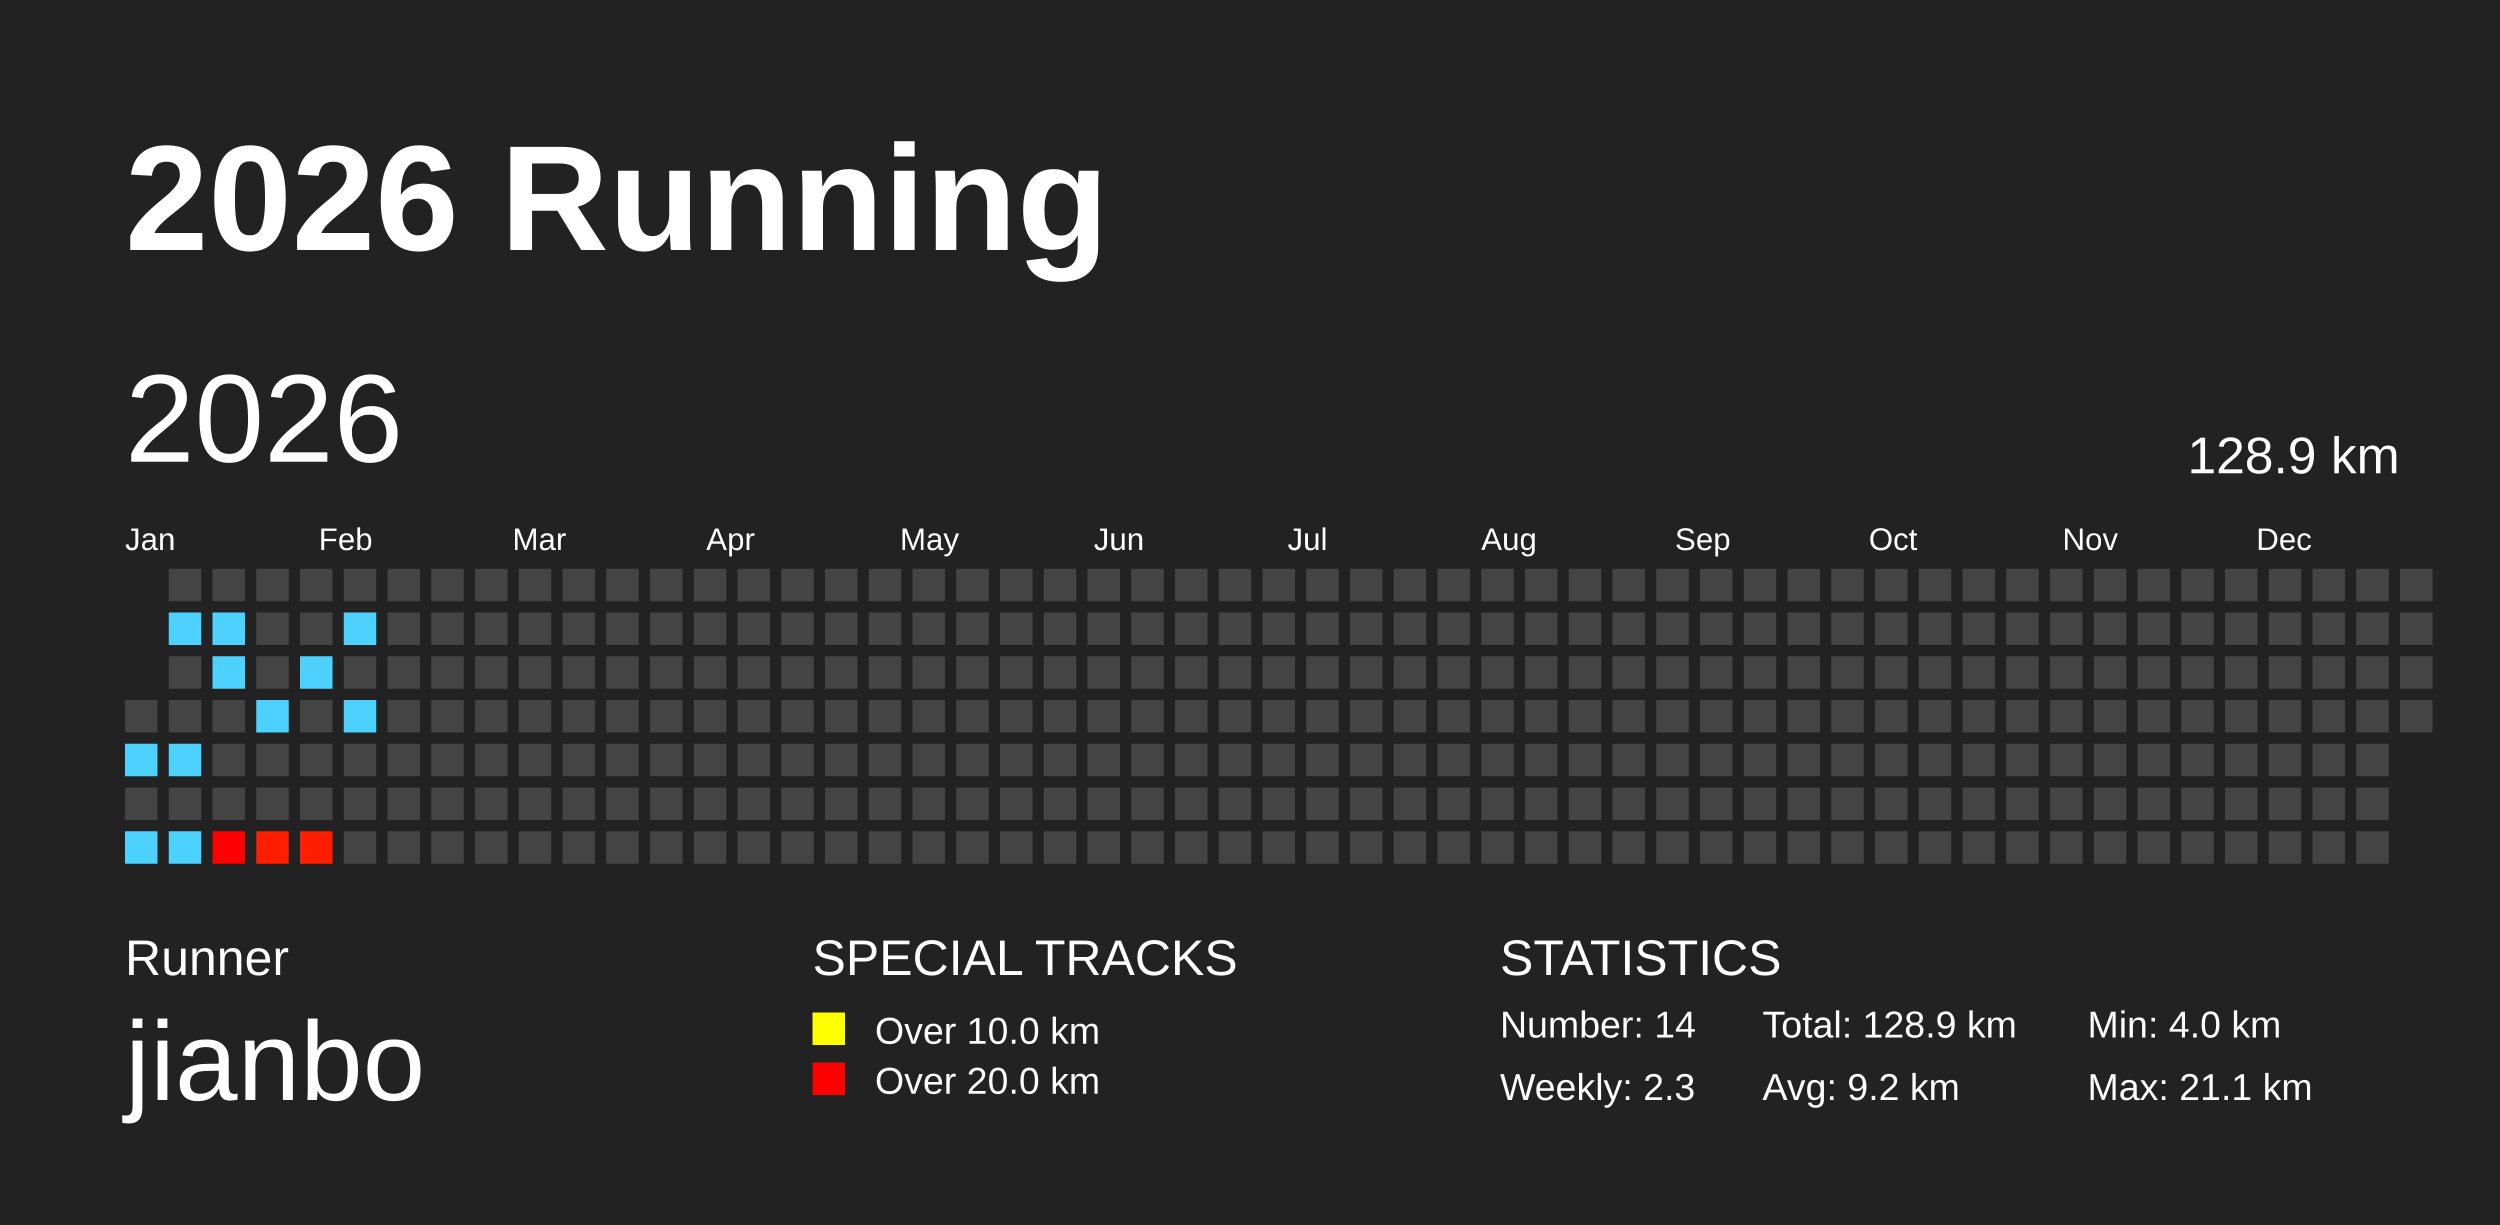
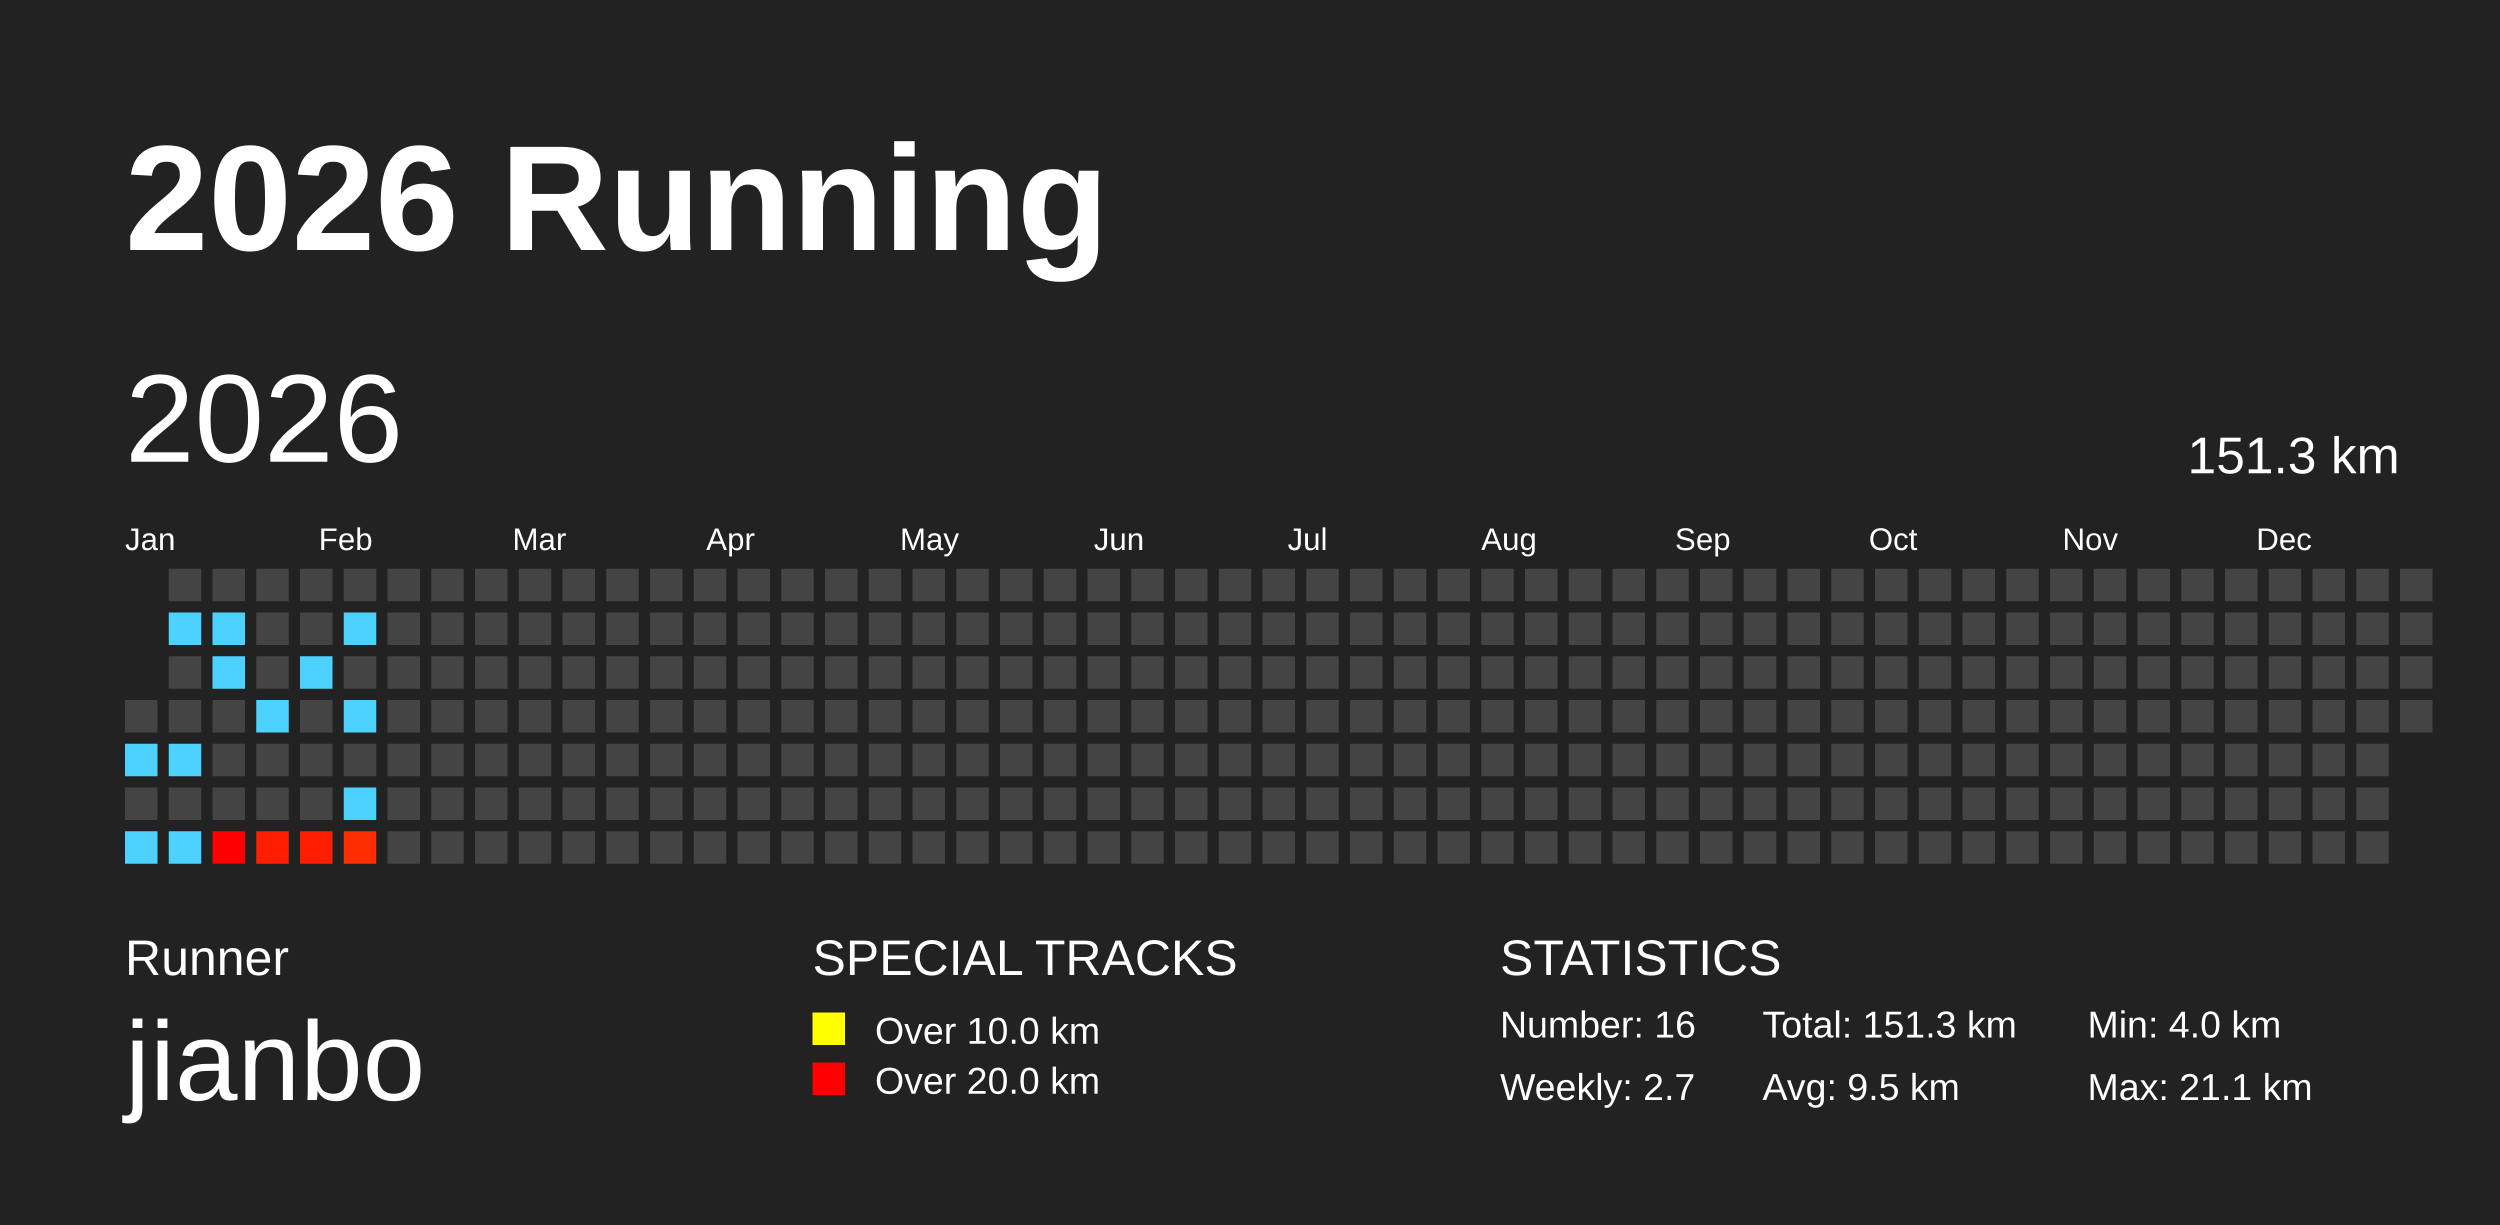
<svg xmlns="http://www.w3.org/2000/svg" baseProfile="full" height="98mm" version="1.1" viewBox="0,0,200,98" width="200mm">
  <defs />
  <rect fill="#222222" height="98" width="200" x="0" y="0" />
  <text fill="#FFFFFF" style="font-size:12px; font-family:Arial; font-weight:bold;" x="10" y="20">2026 Running</text>
  <text fill="#FFFFFF" style="font-size:4px; font-family:Arial" x="10" y="78">Runner</text>
  <text fill="#FFFFFF" style="font-size:9px; font-family:Arial" x="10" y="88">jianbo</text>
  <text fill="#FFFFFF" style="font-size:4px; font-family:Arial" x="65" y="78">SPECIAL TRACKS</text>
  <rect fill="yellow" height="2.6" width="2.6" x="65" y="81" />
  <text fill="#FFFFFF" style="font-size:3px; font-family:Arial" x="70" y="83.5">Over 10.0 km</text>
  <rect fill="red" height="2.6" width="2.6" x="65" y="85" />
  <text fill="#FFFFFF" style="font-size:3px; font-family:Arial" x="70" y="87.5">Over 20.0 km</text>
  <text fill="#FFFFFF" style="font-size:4px; font-family:Arial" x="120" y="78">STATISTICS</text>
-   <text fill="#FFFFFF" style="font-size:3px; font-family:Arial" x="120" y="83">Number: 14</text>
-   <text fill="#FFFFFF" style="font-size:3px; font-family:Arial" x="120" y="88">Weekly: 2.3</text>
-   <text fill="#FFFFFF" style="font-size:3px; font-family:Arial" x="141" y="83">Total: 128.9 km</text>
-   <text fill="#FFFFFF" style="font-size:3px; font-family:Arial" x="141" y="88">Avg: 9.2 km</text>
+   <text fill="#FFFFFF" style="font-size:3px; font-family:Arial" x="120" y="83">Number: 16</text>
+   <text fill="#FFFFFF" style="font-size:3px; font-family:Arial" x="120" y="88">Weekly: 2.7</text>
+   <text fill="#FFFFFF" style="font-size:3px; font-family:Arial" x="141" y="83">Total: 151.3 km</text>
+   <text fill="#FFFFFF" style="font-size:3px; font-family:Arial" x="141" y="88">Avg: 9.5 km</text>
  <text fill="#FFFFFF" style="font-size:3px; font-family:Arial" x="167" y="83">Min: 4.0 km</text>
  <text fill="#FFFFFF" style="font-size:3px; font-family:Arial" x="167" y="88">Max: 21.1 km</text>
  <text dominant-baseline="hanging" fill="#FFFFFF" style="font-size:10.0px; font-family:Arial;" x="10" y="30">2026</text>
-   <text dominant-baseline="hanging" fill="#FFFFFF" style="font-size:4.125px; font-family:Arial;" x="175" y="35">128.9 km</text>
+   <text dominant-baseline="hanging" fill="#FFFFFF" style="font-size:4.125px; font-family:Arial;" x="175" y="35">151.3 km</text>
  <text fill="#FFFFFF" style="font-size:2.5px; font-family:Arial" x="10.0" y="44">Jan</text>
  <text fill="#FFFFFF" style="font-size:2.5px; font-family:Arial" x="25.5" y="44">Feb</text>
  <text fill="#FFFFFF" style="font-size:2.5px; font-family:Arial" x="41.0" y="44">Mar</text>
  <text fill="#FFFFFF" style="font-size:2.5px; font-family:Arial" x="56.5" y="44">Apr</text>
  <text fill="#FFFFFF" style="font-size:2.5px; font-family:Arial" x="72.0" y="44">May</text>
  <text fill="#FFFFFF" style="font-size:2.5px; font-family:Arial" x="87.5" y="44">Jun</text>
  <text fill="#FFFFFF" style="font-size:2.5px; font-family:Arial" x="103.0" y="44">Jul</text>
  <text fill="#FFFFFF" style="font-size:2.5px; font-family:Arial" x="118.5" y="44">Aug</text>
  <text fill="#FFFFFF" style="font-size:2.5px; font-family:Arial" x="134.0" y="44">Sep</text>
  <text fill="#FFFFFF" style="font-size:2.5px; font-family:Arial" x="149.5" y="44">Oct</text>
  <text fill="#FFFFFF" style="font-size:2.5px; font-family:Arial" x="165.0" y="44">Nov</text>
  <text fill="#FFFFFF" style="font-size:2.5px; font-family:Arial" x="180.5" y="44">Dec</text>
  <rect fill="#444444" height="2.6" width="2.6" x="10.0" y="56.0" />
  <rect fill="#4dd2ff" height="2.6" width="2.6" x="10.0" y="59.5" />
  <rect fill="#444444" height="2.6" width="2.6" x="10.0" y="63.0" />
  <rect fill="#4dd2ff" height="2.6" width="2.6" x="10.0" y="66.5" />
  <rect fill="#444444" height="2.6" width="2.6" x="13.5" y="45.5" />
  <rect fill="#4dd2ff" height="2.6" width="2.6" x="13.5" y="49.0" />
  <rect fill="#444444" height="2.6" width="2.6" x="13.5" y="52.5" />
  <rect fill="#444444" height="2.6" width="2.6" x="13.5" y="56.0" />
  <rect fill="#4dd2ff" height="2.6" width="2.6" x="13.5" y="59.5" />
  <rect fill="#444444" height="2.6" width="2.6" x="13.5" y="63.0" />
  <rect fill="#4dd2ff" height="2.6" width="2.6" x="13.5" y="66.5" />
  <rect fill="#444444" height="2.6" width="2.6" x="17.0" y="45.5" />
  <rect fill="#4dd2ff" height="2.6" width="2.6" x="17.0" y="49.0" />
  <rect fill="#4dd2ff" height="2.6" width="2.6" x="17.0" y="52.5" />
  <rect fill="#444444" height="2.6" width="2.6" x="17.0" y="56.0" />
  <rect fill="#444444" height="2.6" width="2.6" x="17.0" y="59.5" />
  <rect fill="#444444" height="2.6" width="2.6" x="17.0" y="63.0" />
  <rect fill="red" height="2.6" width="2.6" x="17.0" y="66.5" />
  <rect fill="#444444" height="2.6" width="2.6" x="20.5" y="45.5" />
  <rect fill="#444444" height="2.6" width="2.6" x="20.5" y="49.0" />
  <rect fill="#444444" height="2.6" width="2.6" x="20.5" y="52.5" />
  <rect fill="#4dd2ff" height="2.6" width="2.6" x="20.5" y="56.0" />
  <rect fill="#444444" height="2.6" width="2.6" x="20.5" y="59.5" />
  <rect fill="#444444" height="2.6" width="2.6" x="20.5" y="63.0" />
  <rect fill="#ff1f00" height="2.6" width="2.6" x="20.5" y="66.5" />
  <rect fill="#444444" height="2.6" width="2.6" x="24.0" y="45.5" />
  <rect fill="#444444" height="2.6" width="2.6" x="24.0" y="49.0" />
  <rect fill="#4dd2ff" height="2.6" width="2.6" x="24.0" y="52.5" />
  <rect fill="#444444" height="2.6" width="2.6" x="24.0" y="56.0" />
  <rect fill="#444444" height="2.6" width="2.6" x="24.0" y="59.5" />
  <rect fill="#444444" height="2.6" width="2.6" x="24.0" y="63.0" />
  <rect fill="#ff1f00" height="2.6" width="2.6" x="24.0" y="66.5" />
  <rect fill="#444444" height="2.6" width="2.6" x="27.5" y="45.5" />
  <rect fill="#4dd2ff" height="2.6" width="2.6" x="27.5" y="49.0" />
  <rect fill="#444444" height="2.6" width="2.6" x="27.5" y="52.5" />
  <rect fill="#4dd2ff" height="2.6" width="2.6" x="27.5" y="56.0" />
  <rect fill="#444444" height="2.6" width="2.6" x="27.5" y="59.5" />
-   <rect fill="#444444" height="2.6" width="2.6" x="27.5" y="63.0" />
-   <rect fill="#444444" height="2.6" width="2.6" x="27.5" y="66.5" />
+   <rect fill="#4dd2ff" height="2.6" width="2.6" x="27.5" y="63.0" />
+   <rect fill="#ff2e00" height="2.6" width="2.6" x="27.5" y="66.5" />
  <rect fill="#444444" height="2.6" width="2.6" x="31.0" y="45.5" />
  <rect fill="#444444" height="2.6" width="2.6" x="31.0" y="49.0" />
  <rect fill="#444444" height="2.6" width="2.6" x="31.0" y="52.5" />
  <rect fill="#444444" height="2.6" width="2.6" x="31.0" y="56.0" />
  <rect fill="#444444" height="2.6" width="2.6" x="31.0" y="59.5" />
  <rect fill="#444444" height="2.6" width="2.6" x="31.0" y="63.0" />
  <rect fill="#444444" height="2.6" width="2.6" x="31.0" y="66.5" />
  <rect fill="#444444" height="2.6" width="2.6" x="34.5" y="45.5" />
  <rect fill="#444444" height="2.6" width="2.6" x="34.5" y="49.0" />
  <rect fill="#444444" height="2.6" width="2.6" x="34.5" y="52.5" />
  <rect fill="#444444" height="2.6" width="2.6" x="34.5" y="56.0" />
  <rect fill="#444444" height="2.6" width="2.6" x="34.5" y="59.5" />
  <rect fill="#444444" height="2.6" width="2.6" x="34.5" y="63.0" />
  <rect fill="#444444" height="2.6" width="2.6" x="34.5" y="66.5" />
  <rect fill="#444444" height="2.6" width="2.6" x="38.0" y="45.5" />
  <rect fill="#444444" height="2.6" width="2.6" x="38.0" y="49.0" />
  <rect fill="#444444" height="2.6" width="2.6" x="38.0" y="52.5" />
  <rect fill="#444444" height="2.6" width="2.6" x="38.0" y="56.0" />
  <rect fill="#444444" height="2.6" width="2.6" x="38.0" y="59.5" />
  <rect fill="#444444" height="2.6" width="2.6" x="38.0" y="63.0" />
  <rect fill="#444444" height="2.6" width="2.6" x="38.0" y="66.5" />
  <rect fill="#444444" height="2.6" width="2.6" x="41.5" y="45.5" />
  <rect fill="#444444" height="2.6" width="2.6" x="41.5" y="49.0" />
  <rect fill="#444444" height="2.6" width="2.6" x="41.5" y="52.5" />
  <rect fill="#444444" height="2.6" width="2.6" x="41.5" y="56.0" />
  <rect fill="#444444" height="2.6" width="2.6" x="41.5" y="59.5" />
  <rect fill="#444444" height="2.6" width="2.6" x="41.5" y="63.0" />
  <rect fill="#444444" height="2.6" width="2.6" x="41.5" y="66.5" />
  <rect fill="#444444" height="2.6" width="2.6" x="45.0" y="45.5" />
  <rect fill="#444444" height="2.6" width="2.6" x="45.0" y="49.0" />
  <rect fill="#444444" height="2.6" width="2.6" x="45.0" y="52.5" />
  <rect fill="#444444" height="2.6" width="2.6" x="45.0" y="56.0" />
  <rect fill="#444444" height="2.6" width="2.6" x="45.0" y="59.5" />
  <rect fill="#444444" height="2.6" width="2.6" x="45.0" y="63.0" />
  <rect fill="#444444" height="2.6" width="2.6" x="45.0" y="66.5" />
  <rect fill="#444444" height="2.6" width="2.6" x="48.5" y="45.5" />
  <rect fill="#444444" height="2.6" width="2.6" x="48.5" y="49.0" />
  <rect fill="#444444" height="2.6" width="2.6" x="48.5" y="52.5" />
  <rect fill="#444444" height="2.6" width="2.6" x="48.5" y="56.0" />
  <rect fill="#444444" height="2.6" width="2.6" x="48.5" y="59.5" />
  <rect fill="#444444" height="2.6" width="2.6" x="48.5" y="63.0" />
  <rect fill="#444444" height="2.6" width="2.6" x="48.5" y="66.5" />
  <rect fill="#444444" height="2.6" width="2.6" x="52.0" y="45.5" />
  <rect fill="#444444" height="2.6" width="2.6" x="52.0" y="49.0" />
  <rect fill="#444444" height="2.6" width="2.6" x="52.0" y="52.5" />
  <rect fill="#444444" height="2.6" width="2.6" x="52.0" y="56.0" />
  <rect fill="#444444" height="2.6" width="2.6" x="52.0" y="59.5" />
  <rect fill="#444444" height="2.6" width="2.6" x="52.0" y="63.0" />
  <rect fill="#444444" height="2.6" width="2.6" x="52.0" y="66.5" />
  <rect fill="#444444" height="2.6" width="2.6" x="55.5" y="45.5" />
  <rect fill="#444444" height="2.6" width="2.6" x="55.5" y="49.0" />
  <rect fill="#444444" height="2.6" width="2.6" x="55.5" y="52.5" />
  <rect fill="#444444" height="2.6" width="2.6" x="55.5" y="56.0" />
  <rect fill="#444444" height="2.6" width="2.6" x="55.5" y="59.5" />
  <rect fill="#444444" height="2.6" width="2.6" x="55.5" y="63.0" />
  <rect fill="#444444" height="2.6" width="2.6" x="55.5" y="66.5" />
  <rect fill="#444444" height="2.6" width="2.6" x="59.0" y="45.5" />
  <rect fill="#444444" height="2.6" width="2.6" x="59.0" y="49.0" />
  <rect fill="#444444" height="2.6" width="2.6" x="59.0" y="52.5" />
  <rect fill="#444444" height="2.6" width="2.6" x="59.0" y="56.0" />
  <rect fill="#444444" height="2.6" width="2.6" x="59.0" y="59.5" />
  <rect fill="#444444" height="2.6" width="2.6" x="59.0" y="63.0" />
  <rect fill="#444444" height="2.6" width="2.6" x="59.0" y="66.5" />
  <rect fill="#444444" height="2.6" width="2.6" x="62.5" y="45.5" />
  <rect fill="#444444" height="2.6" width="2.6" x="62.5" y="49.0" />
  <rect fill="#444444" height="2.6" width="2.6" x="62.5" y="52.5" />
  <rect fill="#444444" height="2.6" width="2.6" x="62.5" y="56.0" />
  <rect fill="#444444" height="2.6" width="2.6" x="62.5" y="59.5" />
  <rect fill="#444444" height="2.6" width="2.6" x="62.5" y="63.0" />
  <rect fill="#444444" height="2.6" width="2.6" x="62.5" y="66.5" />
  <rect fill="#444444" height="2.6" width="2.6" x="66.0" y="45.5" />
  <rect fill="#444444" height="2.6" width="2.6" x="66.0" y="49.0" />
  <rect fill="#444444" height="2.6" width="2.6" x="66.0" y="52.5" />
  <rect fill="#444444" height="2.6" width="2.6" x="66.0" y="56.0" />
  <rect fill="#444444" height="2.6" width="2.6" x="66.0" y="59.5" />
  <rect fill="#444444" height="2.6" width="2.6" x="66.0" y="63.0" />
  <rect fill="#444444" height="2.6" width="2.6" x="66.0" y="66.5" />
  <rect fill="#444444" height="2.6" width="2.6" x="69.5" y="45.5" />
  <rect fill="#444444" height="2.6" width="2.6" x="69.5" y="49.0" />
  <rect fill="#444444" height="2.6" width="2.6" x="69.5" y="52.5" />
  <rect fill="#444444" height="2.6" width="2.6" x="69.5" y="56.0" />
  <rect fill="#444444" height="2.6" width="2.6" x="69.5" y="59.5" />
  <rect fill="#444444" height="2.6" width="2.6" x="69.5" y="63.0" />
  <rect fill="#444444" height="2.6" width="2.6" x="69.5" y="66.5" />
  <rect fill="#444444" height="2.6" width="2.6" x="73.0" y="45.5" />
  <rect fill="#444444" height="2.6" width="2.6" x="73.0" y="49.0" />
  <rect fill="#444444" height="2.6" width="2.6" x="73.0" y="52.5" />
  <rect fill="#444444" height="2.6" width="2.6" x="73.0" y="56.0" />
  <rect fill="#444444" height="2.6" width="2.6" x="73.0" y="59.5" />
  <rect fill="#444444" height="2.6" width="2.6" x="73.0" y="63.0" />
  <rect fill="#444444" height="2.6" width="2.6" x="73.0" y="66.5" />
  <rect fill="#444444" height="2.6" width="2.6" x="76.5" y="45.5" />
  <rect fill="#444444" height="2.6" width="2.6" x="76.5" y="49.0" />
  <rect fill="#444444" height="2.6" width="2.6" x="76.5" y="52.5" />
  <rect fill="#444444" height="2.6" width="2.6" x="76.5" y="56.0" />
  <rect fill="#444444" height="2.6" width="2.6" x="76.5" y="59.5" />
  <rect fill="#444444" height="2.6" width="2.6" x="76.5" y="63.0" />
  <rect fill="#444444" height="2.6" width="2.6" x="76.5" y="66.5" />
  <rect fill="#444444" height="2.6" width="2.6" x="80.0" y="45.5" />
  <rect fill="#444444" height="2.6" width="2.6" x="80.0" y="49.0" />
  <rect fill="#444444" height="2.6" width="2.6" x="80.0" y="52.5" />
  <rect fill="#444444" height="2.6" width="2.6" x="80.0" y="56.0" />
  <rect fill="#444444" height="2.6" width="2.6" x="80.0" y="59.5" />
  <rect fill="#444444" height="2.6" width="2.6" x="80.0" y="63.0" />
  <rect fill="#444444" height="2.6" width="2.6" x="80.0" y="66.5" />
  <rect fill="#444444" height="2.6" width="2.6" x="83.5" y="45.5" />
  <rect fill="#444444" height="2.6" width="2.6" x="83.5" y="49.0" />
  <rect fill="#444444" height="2.6" width="2.6" x="83.5" y="52.5" />
  <rect fill="#444444" height="2.6" width="2.6" x="83.5" y="56.0" />
  <rect fill="#444444" height="2.6" width="2.6" x="83.5" y="59.5" />
  <rect fill="#444444" height="2.6" width="2.6" x="83.5" y="63.0" />
  <rect fill="#444444" height="2.6" width="2.6" x="83.5" y="66.5" />
  <rect fill="#444444" height="2.6" width="2.6" x="87.0" y="45.5" />
  <rect fill="#444444" height="2.6" width="2.6" x="87.0" y="49.0" />
  <rect fill="#444444" height="2.6" width="2.6" x="87.0" y="52.5" />
  <rect fill="#444444" height="2.6" width="2.6" x="87.0" y="56.0" />
  <rect fill="#444444" height="2.6" width="2.6" x="87.0" y="59.5" />
  <rect fill="#444444" height="2.6" width="2.6" x="87.0" y="63.0" />
  <rect fill="#444444" height="2.6" width="2.6" x="87.0" y="66.5" />
  <rect fill="#444444" height="2.6" width="2.6" x="90.5" y="45.5" />
  <rect fill="#444444" height="2.6" width="2.6" x="90.5" y="49.0" />
  <rect fill="#444444" height="2.6" width="2.6" x="90.5" y="52.5" />
  <rect fill="#444444" height="2.6" width="2.6" x="90.5" y="56.0" />
  <rect fill="#444444" height="2.6" width="2.6" x="90.5" y="59.5" />
  <rect fill="#444444" height="2.6" width="2.6" x="90.5" y="63.0" />
  <rect fill="#444444" height="2.6" width="2.6" x="90.5" y="66.5" />
  <rect fill="#444444" height="2.6" width="2.6" x="94.0" y="45.5" />
  <rect fill="#444444" height="2.6" width="2.6" x="94.0" y="49.0" />
  <rect fill="#444444" height="2.6" width="2.6" x="94.0" y="52.5" />
  <rect fill="#444444" height="2.6" width="2.6" x="94.0" y="56.0" />
  <rect fill="#444444" height="2.6" width="2.6" x="94.0" y="59.5" />
  <rect fill="#444444" height="2.6" width="2.6" x="94.0" y="63.0" />
  <rect fill="#444444" height="2.6" width="2.6" x="94.0" y="66.5" />
  <rect fill="#444444" height="2.6" width="2.6" x="97.5" y="45.5" />
  <rect fill="#444444" height="2.6" width="2.6" x="97.5" y="49.0" />
  <rect fill="#444444" height="2.6" width="2.6" x="97.5" y="52.5" />
  <rect fill="#444444" height="2.6" width="2.6" x="97.5" y="56.0" />
  <rect fill="#444444" height="2.6" width="2.6" x="97.5" y="59.5" />
  <rect fill="#444444" height="2.6" width="2.6" x="97.5" y="63.0" />
  <rect fill="#444444" height="2.6" width="2.6" x="97.5" y="66.5" />
  <rect fill="#444444" height="2.6" width="2.6" x="101.0" y="45.5" />
  <rect fill="#444444" height="2.6" width="2.6" x="101.0" y="49.0" />
  <rect fill="#444444" height="2.6" width="2.6" x="101.0" y="52.5" />
  <rect fill="#444444" height="2.6" width="2.6" x="101.0" y="56.0" />
  <rect fill="#444444" height="2.6" width="2.6" x="101.0" y="59.5" />
  <rect fill="#444444" height="2.6" width="2.6" x="101.0" y="63.0" />
  <rect fill="#444444" height="2.6" width="2.6" x="101.0" y="66.5" />
  <rect fill="#444444" height="2.6" width="2.6" x="104.5" y="45.5" />
  <rect fill="#444444" height="2.6" width="2.6" x="104.5" y="49.0" />
  <rect fill="#444444" height="2.6" width="2.6" x="104.5" y="52.5" />
  <rect fill="#444444" height="2.6" width="2.6" x="104.5" y="56.0" />
  <rect fill="#444444" height="2.6" width="2.6" x="104.5" y="59.5" />
  <rect fill="#444444" height="2.6" width="2.6" x="104.5" y="63.0" />
  <rect fill="#444444" height="2.6" width="2.6" x="104.5" y="66.5" />
  <rect fill="#444444" height="2.6" width="2.6" x="108.0" y="45.5" />
  <rect fill="#444444" height="2.6" width="2.6" x="108.0" y="49.0" />
  <rect fill="#444444" height="2.6" width="2.6" x="108.0" y="52.5" />
  <rect fill="#444444" height="2.6" width="2.6" x="108.0" y="56.0" />
  <rect fill="#444444" height="2.6" width="2.6" x="108.0" y="59.5" />
  <rect fill="#444444" height="2.6" width="2.6" x="108.0" y="63.0" />
  <rect fill="#444444" height="2.6" width="2.6" x="108.0" y="66.5" />
  <rect fill="#444444" height="2.6" width="2.6" x="111.5" y="45.5" />
  <rect fill="#444444" height="2.6" width="2.6" x="111.5" y="49.0" />
  <rect fill="#444444" height="2.6" width="2.6" x="111.5" y="52.5" />
  <rect fill="#444444" height="2.6" width="2.6" x="111.5" y="56.0" />
  <rect fill="#444444" height="2.6" width="2.6" x="111.5" y="59.5" />
  <rect fill="#444444" height="2.6" width="2.6" x="111.5" y="63.0" />
  <rect fill="#444444" height="2.6" width="2.6" x="111.5" y="66.5" />
  <rect fill="#444444" height="2.6" width="2.6" x="115.0" y="45.5" />
  <rect fill="#444444" height="2.6" width="2.6" x="115.0" y="49.0" />
  <rect fill="#444444" height="2.6" width="2.6" x="115.0" y="52.5" />
  <rect fill="#444444" height="2.6" width="2.6" x="115.0" y="56.0" />
  <rect fill="#444444" height="2.6" width="2.6" x="115.0" y="59.5" />
  <rect fill="#444444" height="2.6" width="2.6" x="115.0" y="63.0" />
  <rect fill="#444444" height="2.6" width="2.6" x="115.0" y="66.5" />
  <rect fill="#444444" height="2.6" width="2.6" x="118.5" y="45.5" />
  <rect fill="#444444" height="2.6" width="2.6" x="118.5" y="49.0" />
  <rect fill="#444444" height="2.6" width="2.6" x="118.5" y="52.5" />
  <rect fill="#444444" height="2.6" width="2.6" x="118.5" y="56.0" />
  <rect fill="#444444" height="2.6" width="2.6" x="118.5" y="59.5" />
  <rect fill="#444444" height="2.6" width="2.6" x="118.5" y="63.0" />
  <rect fill="#444444" height="2.6" width="2.6" x="118.5" y="66.5" />
  <rect fill="#444444" height="2.6" width="2.6" x="122.0" y="45.5" />
  <rect fill="#444444" height="2.6" width="2.6" x="122.0" y="49.0" />
  <rect fill="#444444" height="2.6" width="2.6" x="122.0" y="52.5" />
  <rect fill="#444444" height="2.6" width="2.6" x="122.0" y="56.0" />
  <rect fill="#444444" height="2.6" width="2.6" x="122.0" y="59.5" />
  <rect fill="#444444" height="2.6" width="2.6" x="122.0" y="63.0" />
  <rect fill="#444444" height="2.6" width="2.6" x="122.0" y="66.5" />
  <rect fill="#444444" height="2.6" width="2.6" x="125.5" y="45.5" />
  <rect fill="#444444" height="2.6" width="2.6" x="125.5" y="49.0" />
  <rect fill="#444444" height="2.6" width="2.6" x="125.5" y="52.5" />
  <rect fill="#444444" height="2.6" width="2.6" x="125.5" y="56.0" />
  <rect fill="#444444" height="2.6" width="2.6" x="125.5" y="59.5" />
  <rect fill="#444444" height="2.6" width="2.6" x="125.5" y="63.0" />
  <rect fill="#444444" height="2.6" width="2.6" x="125.5" y="66.5" />
  <rect fill="#444444" height="2.6" width="2.6" x="129.0" y="45.5" />
  <rect fill="#444444" height="2.6" width="2.6" x="129.0" y="49.0" />
  <rect fill="#444444" height="2.6" width="2.6" x="129.0" y="52.5" />
  <rect fill="#444444" height="2.6" width="2.6" x="129.0" y="56.0" />
  <rect fill="#444444" height="2.6" width="2.6" x="129.0" y="59.5" />
  <rect fill="#444444" height="2.6" width="2.6" x="129.0" y="63.0" />
  <rect fill="#444444" height="2.6" width="2.6" x="129.0" y="66.5" />
  <rect fill="#444444" height="2.6" width="2.6" x="132.5" y="45.5" />
  <rect fill="#444444" height="2.6" width="2.6" x="132.5" y="49.0" />
  <rect fill="#444444" height="2.6" width="2.6" x="132.5" y="52.5" />
  <rect fill="#444444" height="2.6" width="2.6" x="132.5" y="56.0" />
  <rect fill="#444444" height="2.6" width="2.6" x="132.5" y="59.5" />
  <rect fill="#444444" height="2.6" width="2.6" x="132.5" y="63.0" />
  <rect fill="#444444" height="2.6" width="2.6" x="132.5" y="66.5" />
  <rect fill="#444444" height="2.6" width="2.6" x="136.0" y="45.5" />
  <rect fill="#444444" height="2.6" width="2.6" x="136.0" y="49.0" />
  <rect fill="#444444" height="2.6" width="2.6" x="136.0" y="52.5" />
  <rect fill="#444444" height="2.6" width="2.6" x="136.0" y="56.0" />
  <rect fill="#444444" height="2.6" width="2.6" x="136.0" y="59.5" />
  <rect fill="#444444" height="2.6" width="2.6" x="136.0" y="63.0" />
  <rect fill="#444444" height="2.6" width="2.6" x="136.0" y="66.5" />
  <rect fill="#444444" height="2.6" width="2.6" x="139.5" y="45.5" />
  <rect fill="#444444" height="2.6" width="2.6" x="139.5" y="49.0" />
  <rect fill="#444444" height="2.6" width="2.6" x="139.5" y="52.5" />
  <rect fill="#444444" height="2.6" width="2.6" x="139.5" y="56.0" />
  <rect fill="#444444" height="2.6" width="2.6" x="139.5" y="59.5" />
  <rect fill="#444444" height="2.6" width="2.6" x="139.5" y="63.0" />
  <rect fill="#444444" height="2.6" width="2.6" x="139.5" y="66.5" />
  <rect fill="#444444" height="2.6" width="2.6" x="143.0" y="45.5" />
  <rect fill="#444444" height="2.6" width="2.6" x="143.0" y="49.0" />
  <rect fill="#444444" height="2.6" width="2.6" x="143.0" y="52.5" />
  <rect fill="#444444" height="2.6" width="2.6" x="143.0" y="56.0" />
  <rect fill="#444444" height="2.6" width="2.6" x="143.0" y="59.5" />
  <rect fill="#444444" height="2.6" width="2.6" x="143.0" y="63.0" />
  <rect fill="#444444" height="2.6" width="2.6" x="143.0" y="66.5" />
  <rect fill="#444444" height="2.6" width="2.6" x="146.5" y="45.5" />
  <rect fill="#444444" height="2.6" width="2.6" x="146.5" y="49.0" />
  <rect fill="#444444" height="2.6" width="2.6" x="146.5" y="52.5" />
  <rect fill="#444444" height="2.6" width="2.6" x="146.5" y="56.0" />
  <rect fill="#444444" height="2.6" width="2.6" x="146.5" y="59.5" />
  <rect fill="#444444" height="2.6" width="2.6" x="146.5" y="63.0" />
  <rect fill="#444444" height="2.6" width="2.6" x="146.5" y="66.5" />
  <rect fill="#444444" height="2.6" width="2.6" x="150.0" y="45.5" />
  <rect fill="#444444" height="2.6" width="2.6" x="150.0" y="49.0" />
  <rect fill="#444444" height="2.6" width="2.6" x="150.0" y="52.5" />
  <rect fill="#444444" height="2.6" width="2.6" x="150.0" y="56.0" />
  <rect fill="#444444" height="2.6" width="2.6" x="150.0" y="59.5" />
  <rect fill="#444444" height="2.6" width="2.6" x="150.0" y="63.0" />
  <rect fill="#444444" height="2.6" width="2.6" x="150.0" y="66.5" />
  <rect fill="#444444" height="2.6" width="2.6" x="153.5" y="45.5" />
  <rect fill="#444444" height="2.6" width="2.6" x="153.5" y="49.0" />
  <rect fill="#444444" height="2.6" width="2.6" x="153.5" y="52.5" />
  <rect fill="#444444" height="2.6" width="2.6" x="153.5" y="56.0" />
  <rect fill="#444444" height="2.6" width="2.6" x="153.5" y="59.5" />
  <rect fill="#444444" height="2.6" width="2.6" x="153.5" y="63.0" />
  <rect fill="#444444" height="2.6" width="2.6" x="153.5" y="66.5" />
  <rect fill="#444444" height="2.6" width="2.6" x="157.0" y="45.5" />
  <rect fill="#444444" height="2.6" width="2.6" x="157.0" y="49.0" />
  <rect fill="#444444" height="2.6" width="2.6" x="157.0" y="52.5" />
  <rect fill="#444444" height="2.6" width="2.6" x="157.0" y="56.0" />
  <rect fill="#444444" height="2.6" width="2.6" x="157.0" y="59.5" />
  <rect fill="#444444" height="2.6" width="2.6" x="157.0" y="63.0" />
  <rect fill="#444444" height="2.6" width="2.6" x="157.0" y="66.5" />
  <rect fill="#444444" height="2.6" width="2.6" x="160.5" y="45.5" />
  <rect fill="#444444" height="2.6" width="2.6" x="160.5" y="49.0" />
  <rect fill="#444444" height="2.6" width="2.6" x="160.5" y="52.5" />
  <rect fill="#444444" height="2.6" width="2.6" x="160.5" y="56.0" />
  <rect fill="#444444" height="2.6" width="2.6" x="160.5" y="59.5" />
  <rect fill="#444444" height="2.6" width="2.6" x="160.5" y="63.0" />
  <rect fill="#444444" height="2.6" width="2.6" x="160.5" y="66.5" />
  <rect fill="#444444" height="2.6" width="2.6" x="164.0" y="45.5" />
  <rect fill="#444444" height="2.6" width="2.6" x="164.0" y="49.0" />
  <rect fill="#444444" height="2.6" width="2.6" x="164.0" y="52.5" />
  <rect fill="#444444" height="2.6" width="2.6" x="164.0" y="56.0" />
  <rect fill="#444444" height="2.6" width="2.6" x="164.0" y="59.5" />
  <rect fill="#444444" height="2.6" width="2.6" x="164.0" y="63.0" />
  <rect fill="#444444" height="2.6" width="2.6" x="164.0" y="66.5" />
  <rect fill="#444444" height="2.6" width="2.6" x="167.5" y="45.5" />
  <rect fill="#444444" height="2.6" width="2.6" x="167.5" y="49.0" />
  <rect fill="#444444" height="2.6" width="2.6" x="167.5" y="52.5" />
  <rect fill="#444444" height="2.6" width="2.6" x="167.5" y="56.0" />
  <rect fill="#444444" height="2.6" width="2.6" x="167.5" y="59.5" />
  <rect fill="#444444" height="2.6" width="2.6" x="167.5" y="63.0" />
  <rect fill="#444444" height="2.6" width="2.6" x="167.5" y="66.5" />
  <rect fill="#444444" height="2.6" width="2.6" x="171.0" y="45.5" />
  <rect fill="#444444" height="2.6" width="2.6" x="171.0" y="49.0" />
  <rect fill="#444444" height="2.6" width="2.6" x="171.0" y="52.5" />
  <rect fill="#444444" height="2.6" width="2.6" x="171.0" y="56.0" />
  <rect fill="#444444" height="2.6" width="2.6" x="171.0" y="59.5" />
  <rect fill="#444444" height="2.6" width="2.6" x="171.0" y="63.0" />
  <rect fill="#444444" height="2.6" width="2.6" x="171.0" y="66.5" />
  <rect fill="#444444" height="2.6" width="2.6" x="174.5" y="45.5" />
  <rect fill="#444444" height="2.6" width="2.6" x="174.5" y="49.0" />
  <rect fill="#444444" height="2.6" width="2.6" x="174.5" y="52.5" />
  <rect fill="#444444" height="2.6" width="2.6" x="174.5" y="56.0" />
  <rect fill="#444444" height="2.6" width="2.6" x="174.5" y="59.5" />
  <rect fill="#444444" height="2.6" width="2.6" x="174.5" y="63.0" />
  <rect fill="#444444" height="2.6" width="2.6" x="174.5" y="66.5" />
  <rect fill="#444444" height="2.6" width="2.6" x="178.0" y="45.5" />
  <rect fill="#444444" height="2.6" width="2.6" x="178.0" y="49.0" />
  <rect fill="#444444" height="2.6" width="2.6" x="178.0" y="52.5" />
  <rect fill="#444444" height="2.6" width="2.6" x="178.0" y="56.0" />
  <rect fill="#444444" height="2.6" width="2.6" x="178.0" y="59.5" />
  <rect fill="#444444" height="2.6" width="2.6" x="178.0" y="63.0" />
  <rect fill="#444444" height="2.6" width="2.6" x="178.0" y="66.5" />
  <rect fill="#444444" height="2.6" width="2.6" x="181.5" y="45.5" />
  <rect fill="#444444" height="2.6" width="2.6" x="181.5" y="49.0" />
  <rect fill="#444444" height="2.6" width="2.6" x="181.5" y="52.5" />
  <rect fill="#444444" height="2.6" width="2.6" x="181.5" y="56.0" />
  <rect fill="#444444" height="2.6" width="2.6" x="181.5" y="59.5" />
  <rect fill="#444444" height="2.6" width="2.6" x="181.5" y="63.0" />
  <rect fill="#444444" height="2.6" width="2.6" x="181.5" y="66.5" />
  <rect fill="#444444" height="2.6" width="2.6" x="185.0" y="45.5" />
  <rect fill="#444444" height="2.6" width="2.6" x="185.0" y="49.0" />
  <rect fill="#444444" height="2.6" width="2.6" x="185.0" y="52.5" />
  <rect fill="#444444" height="2.6" width="2.6" x="185.0" y="56.0" />
  <rect fill="#444444" height="2.6" width="2.6" x="185.0" y="59.5" />
  <rect fill="#444444" height="2.6" width="2.6" x="185.0" y="63.0" />
  <rect fill="#444444" height="2.6" width="2.6" x="185.0" y="66.5" />
  <rect fill="#444444" height="2.6" width="2.6" x="188.5" y="45.5" />
  <rect fill="#444444" height="2.6" width="2.6" x="188.5" y="49.0" />
  <rect fill="#444444" height="2.6" width="2.6" x="188.5" y="52.5" />
  <rect fill="#444444" height="2.6" width="2.6" x="188.5" y="56.0" />
  <rect fill="#444444" height="2.6" width="2.6" x="188.5" y="59.5" />
  <rect fill="#444444" height="2.6" width="2.6" x="188.5" y="63.0" />
  <rect fill="#444444" height="2.6" width="2.6" x="188.5" y="66.5" />
  <rect fill="#444444" height="2.6" width="2.6" x="192.0" y="45.5" />
  <rect fill="#444444" height="2.6" width="2.6" x="192.0" y="49.0" />
  <rect fill="#444444" height="2.6" width="2.6" x="192.0" y="52.5" />
  <rect fill="#444444" height="2.6" width="2.6" x="192.0" y="56.0" />
</svg>
